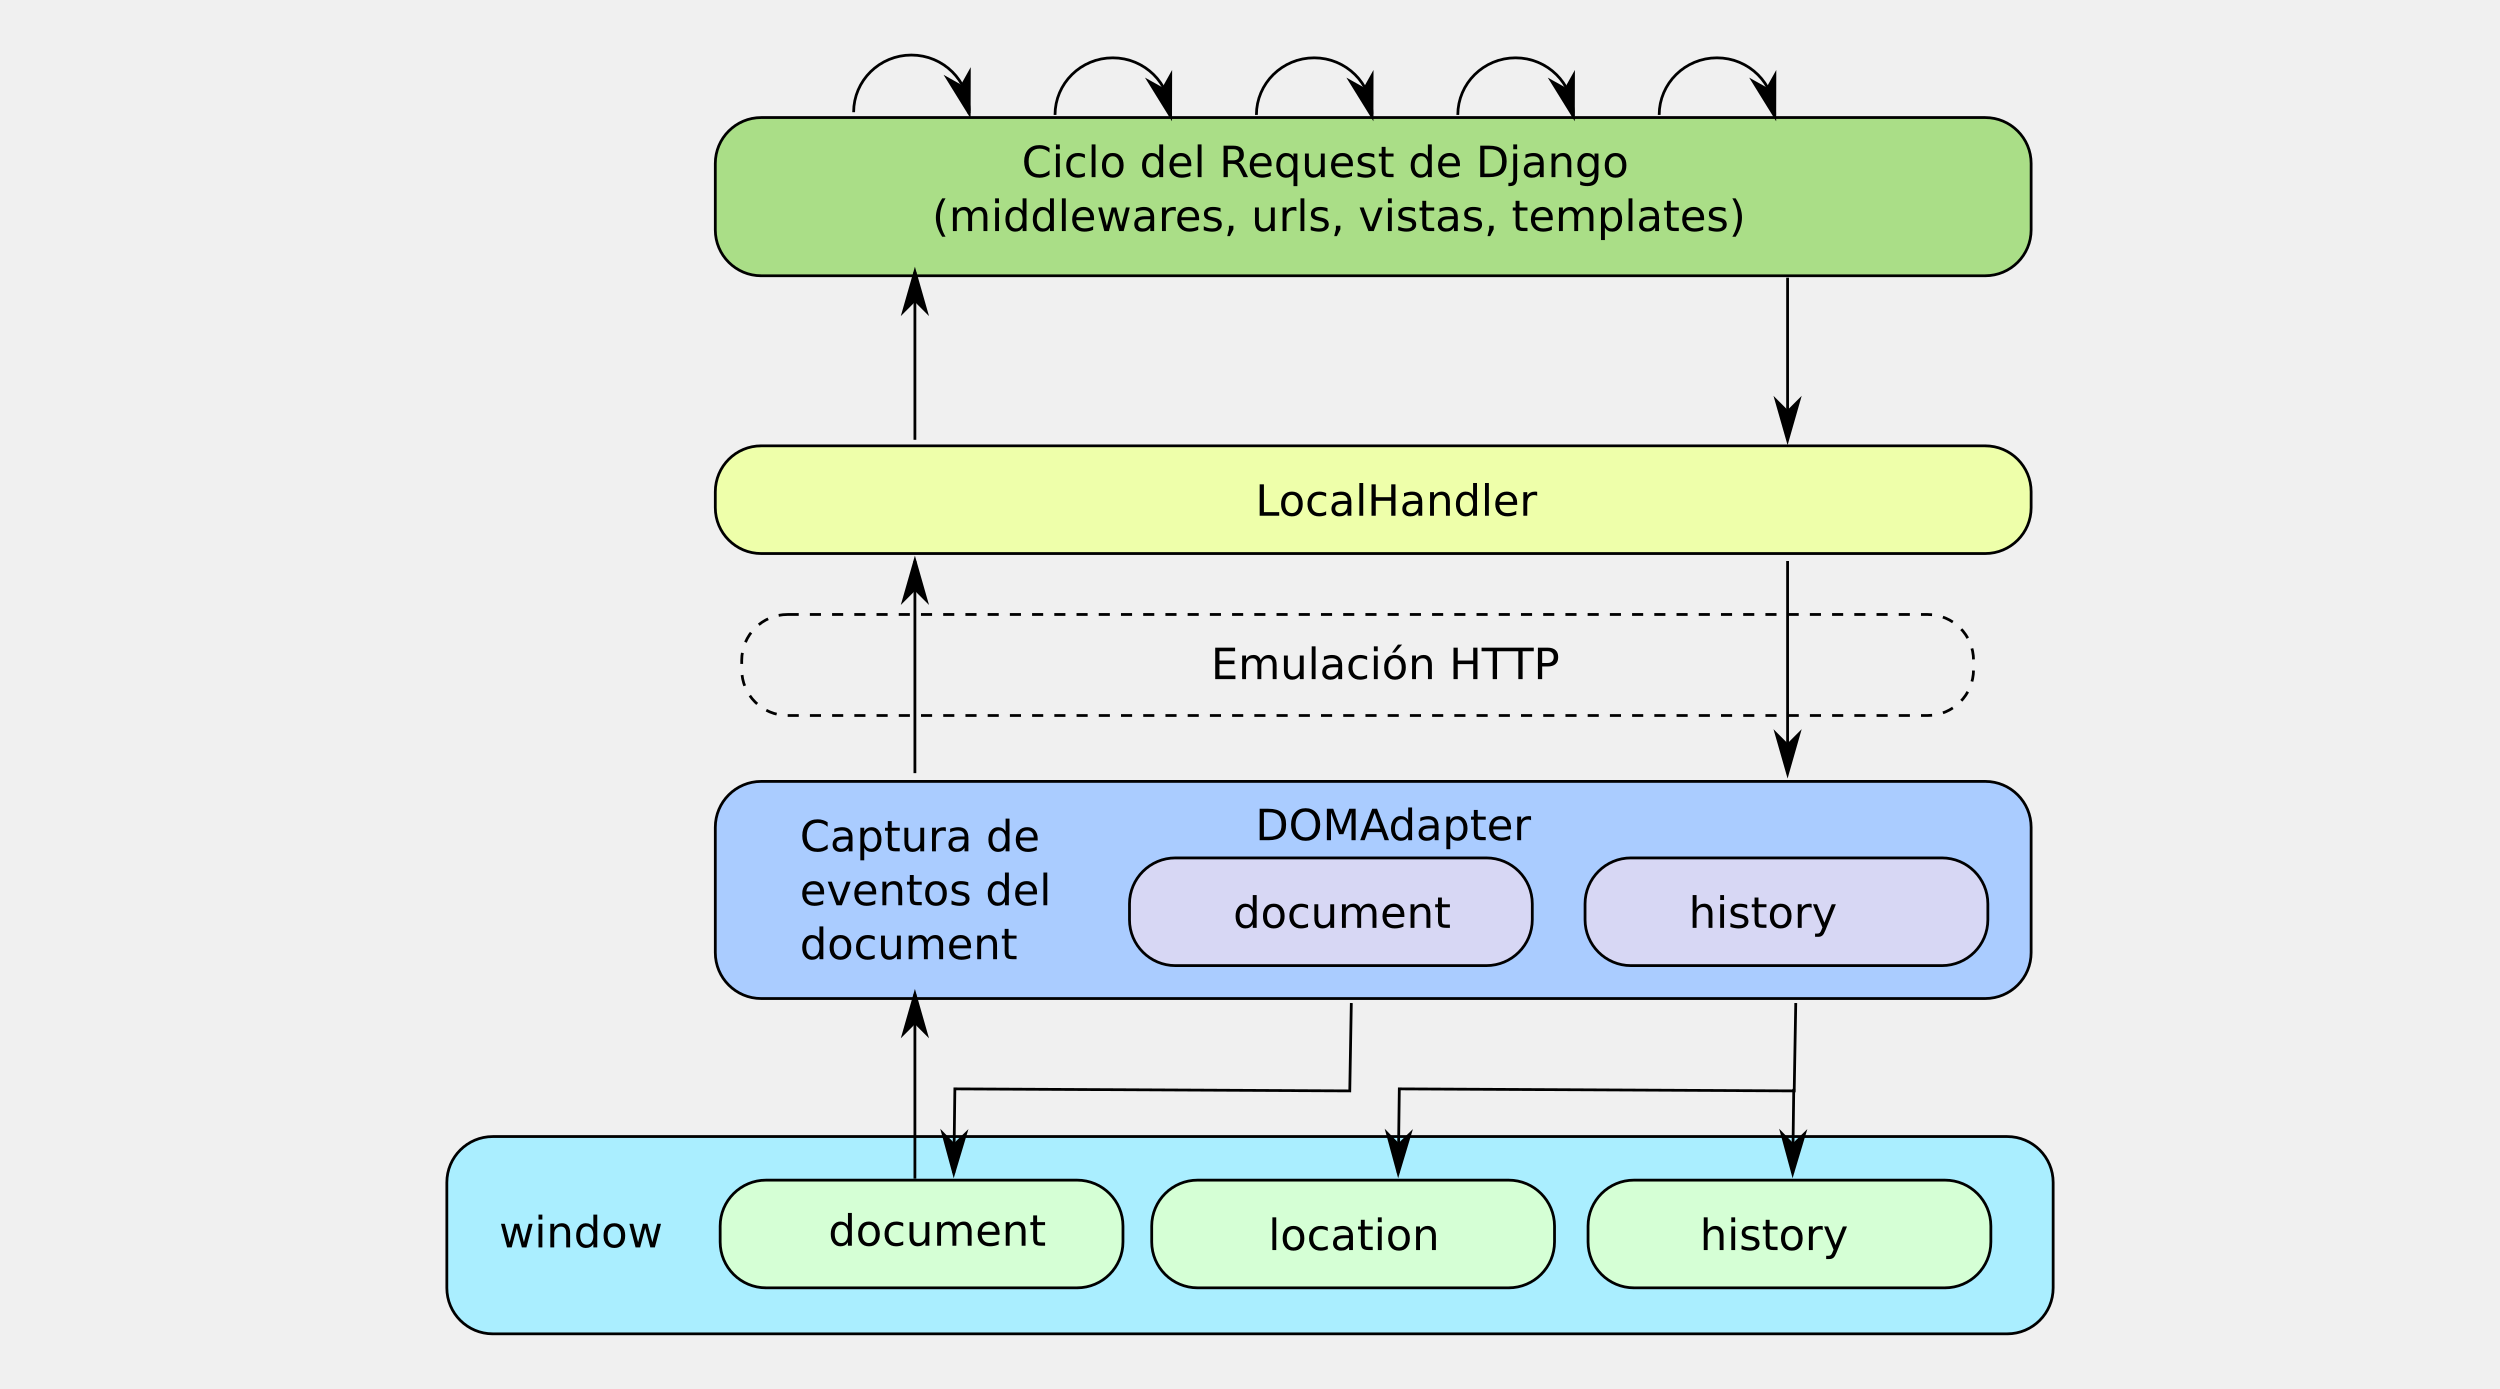
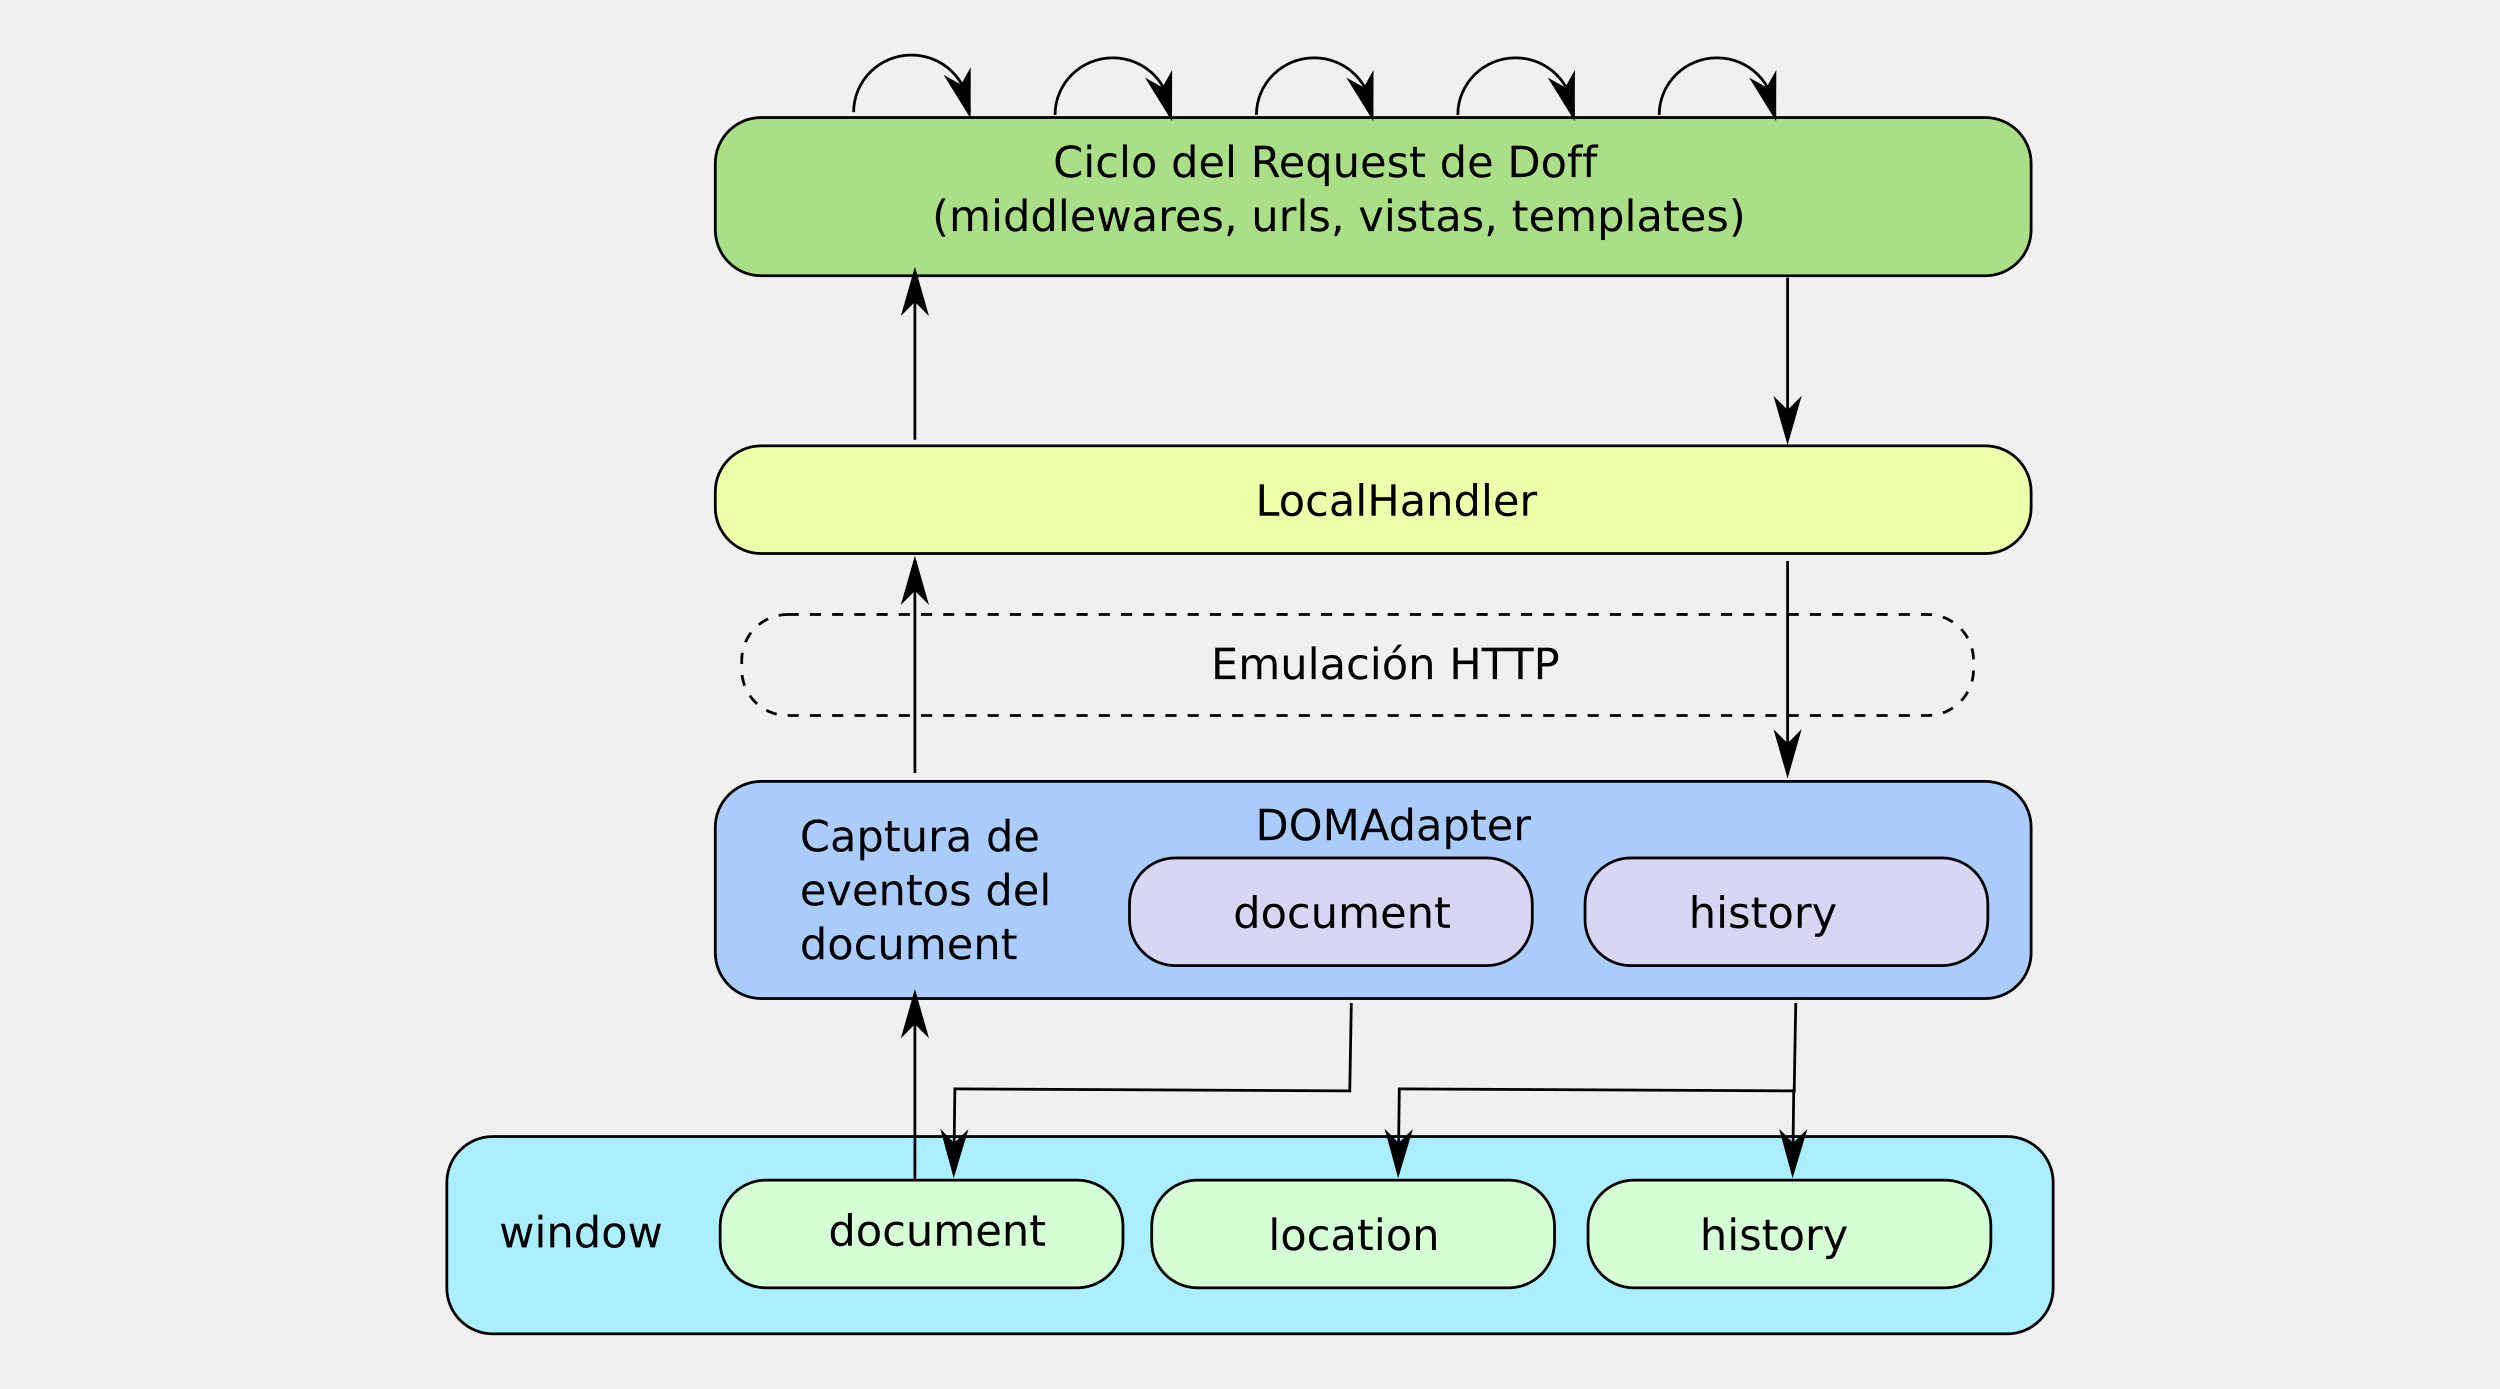
<svg xmlns="http://www.w3.org/2000/svg" width="900" height="500" id="svg2" version="1.0">
  <defs id="defs4">
    <marker orient="auto" refY="0" refX="0" id="Arrow1Lend" style="overflow:visible">
      <path id="path3199" d="M 0,0 L 5,-5 L -12.5,0 L 5,5 L 0,0 z" style="fill-rule:evenodd;stroke:#000000;stroke-width:1pt;marker-start:none" transform="matrix(-0.8,0,0,-0.8,-10,0)" />
    </marker>
  </defs>
  <g id="layer1">
-     <path style="opacity:1;fill:#ffffff;fill-opacity:1;fill-rule:evenodd;stroke:#000000;stroke-width:1px;stroke-linecap:butt;stroke-linejoin:miter;marker:none;marker-start:none;marker-mid:none;marker-end:none;stroke-miterlimit:4;stroke-dasharray:none;stroke-dashoffset:0;stroke-opacity:1;visibility:visible;display:inline;overflow:visible;enable-background:accumulate" id="path3979" d="M 493.965,29.078 A 95.964,95.964 0 1 1 493.965,29.078 A 95.964,95.964 0 1 1 493.965,29.078 z" />
    <rect style="fill:#aaeeff;fill-opacity:1;fill-rule:evenodd;stroke:#000000;stroke-width:1px;stroke-linecap:butt;stroke-linejoin:miter;marker:none;marker-start:none;marker-mid:none;marker-end:none;stroke-miterlimit:4;stroke-dasharray:none;stroke-dashoffset:0;stroke-opacity:1;visibility:visible;display:inline;overflow:visible;enable-background:accumulate" id="rect2383" width="578.273" height="71.023" x="160.863" y="409.16" rx="16.529" ry="16.529" />
    <rect ry="16.529" rx="16.529" y="424.849" x="259.261" height="38.772" width="145.008" id="rect2385" style="fill:#d5ffd5;fill-opacity:1;fill-rule:evenodd;stroke:#000000;stroke-width:1px;stroke-linecap:butt;stroke-linejoin:miter;marker:none;marker-start:none;marker-mid:none;marker-end:none;stroke-miterlimit:4;stroke-dasharray:none;stroke-dashoffset:0;stroke-opacity:1;visibility:visible;display:inline;overflow:visible;enable-background:accumulate" />
    <text xml:space="preserve" style="font-size:15.534px;font-style:normal;font-weight:bold;fill:#000000;fill-opacity:1;stroke:none;stroke-width:1px;stroke-linecap:butt;stroke-linejoin:miter;stroke-opacity:1;font-family:Bitstream Vera Sans;-inkscape-font-specification:Sans" x="179.665" y="449.115" id="text2389" transform="scale(1.000126,0.9998739)">
      <tspan id="tspan2391" x="179.665" y="449.115" style="font-weight:normal;-inkscape-font-specification:Bitstream Vera Sans">window</tspan>
    </text>
    <rect style="fill:#d5ffd5;fill-opacity:1;fill-rule:evenodd;stroke:#000000;stroke-width:1px;stroke-linecap:butt;stroke-linejoin:miter;marker:none;marker-start:none;marker-mid:none;marker-end:none;stroke-miterlimit:4;stroke-dasharray:none;stroke-dashoffset:0;stroke-opacity:1;visibility:visible;display:inline;overflow:visible;enable-background:accumulate" id="rect2397" width="145.008" height="38.772" x="414.618" y="424.849" rx="16.529" ry="16.529" />
    <rect ry="16.529" rx="16.529" y="424.849" x="571.7" height="38.772" width="145.008" id="rect2403" style="fill:#d5ffd5;fill-opacity:1;fill-rule:evenodd;stroke:#000000;stroke-width:1px;stroke-linecap:butt;stroke-linejoin:miter;marker:none;marker-start:none;marker-mid:none;marker-end:none;stroke-miterlimit:4;stroke-dasharray:none;stroke-dashoffset:0;stroke-opacity:1;visibility:visible;display:inline;overflow:visible;enable-background:accumulate" />
    <text id="text2393" y="450.083" x="456.533" style="font-size:15.534px;font-style:normal;font-weight:bold;fill:#000000;fill-opacity:1;stroke:none;stroke-width:1px;stroke-linecap:butt;stroke-linejoin:miter;stroke-opacity:1;font-family:Bitstream Vera Sans;-inkscape-font-specification:Sans" xml:space="preserve" transform="scale(1.000126,0.9998739)">
      <tspan y="450.083" x="456.533" id="tspan2395" style="font-weight:normal;-inkscape-font-specification:Bitstream Vera Sans">location</tspan>
    </text>
    <text xml:space="preserve" style="font-size:15.534px;font-style:normal;font-weight:bold;fill:#000000;fill-opacity:1;stroke:none;stroke-width:1px;stroke-linecap:butt;stroke-linejoin:miter;stroke-opacity:1;font-family:Bitstream Vera Sans;-inkscape-font-specification:Sans" x="611.87" y="450.083" id="text2399" transform="scale(1.000126,0.9998739)">
      <tspan id="tspan2401" x="611.87" y="450.083" style="font-weight:normal;-inkscape-font-specification:Bitstream Vera Sans">history</tspan>
    </text>
    <text id="text2405" y="448.517" x="298.174" style="font-size:15.534px;font-style:normal;font-weight:bold;fill:#000000;fill-opacity:1;stroke:none;stroke-width:1px;stroke-linecap:butt;stroke-linejoin:miter;stroke-opacity:1;font-family:Bitstream Vera Sans;-inkscape-font-specification:Sans" xml:space="preserve" transform="scale(1.000126,0.9998739)">
      <tspan y="448.517" x="298.174" id="tspan2407" style="font-weight:normal;-inkscape-font-specification:Bitstream Vera Sans">document</tspan>
    </text>
    <rect ry="16.529" rx="16.529" y="281.305" x="257.509" height="78.168" width="473.697" id="rect2409" style="fill:#aaccff;fill-opacity:1;fill-rule:evenodd;stroke:#000000;stroke-width:1px;stroke-linecap:butt;stroke-linejoin:miter;marker:none;marker-start:none;marker-mid:none;marker-end:none;stroke-miterlimit:4;stroke-dasharray:none;stroke-dashoffset:0;stroke-opacity:1;visibility:visible;display:inline;overflow:visible;enable-background:accumulate" />
    <text id="text2411" y="302.52" x="451.89" style="font-size:15.534px;font-style:normal;font-weight:bold;fill:#000000;fill-opacity:1;stroke:none;stroke-width:1px;stroke-linecap:butt;stroke-linejoin:miter;stroke-opacity:1;font-family:Bitstream Vera Sans;-inkscape-font-specification:Sans" xml:space="preserve" transform="scale(1.000126,0.9998739)">
      <tspan y="302.52" x="451.89" id="tspan2413" style="font-weight:normal;-inkscape-font-specification:Bitstream Vera Sans">DOMAdapter</tspan>
    </text>
    <rect style="fill:#eeffaa;fill-opacity:1;fill-rule:evenodd;stroke:#000000;stroke-width:1px;stroke-linecap:butt;stroke-linejoin:miter;marker:none;marker-start:none;marker-mid:none;marker-end:none;stroke-miterlimit:4;stroke-dasharray:none;stroke-dashoffset:0;stroke-opacity:1;visibility:visible;display:inline;overflow:visible;enable-background:accumulate" id="rect2415" width="473.697" height="38.772" x="257.509" y="160.502" rx="16.529" ry="16.529" />
    <text xml:space="preserve" style="font-size:15.534px;font-style:normal;font-weight:bold;fill:#000000;fill-opacity:1;stroke:none;stroke-width:1px;stroke-linecap:butt;stroke-linejoin:miter;stroke-opacity:1;font-family:Bitstream Vera Sans;-inkscape-font-specification:Sans" x="451.89" y="185.702" id="text2417" transform="scale(1.000126,0.9998739)">
      <tspan id="tspan2419" x="451.89" y="185.702" style="font-weight:normal;-inkscape-font-specification:Bitstream Vera Sans">LocalHandler</tspan>
    </text>
    <path style="fill:none;fill-rule:evenodd;stroke:#000000;stroke-width:1px;stroke-linecap:butt;stroke-linejoin:miter;marker-end:url(#Arrow1Lend);stroke-opacity:1" d="M 486.473,361.089 L 485.915,392.726 L 343.752,391.996 L 343.36,422.232" id="path2421" />
    <rect style="fill:none;fill-opacity:1;fill-rule:nonzero;stroke:#000000;stroke-width:1;stroke-linecap:butt;stroke-linejoin:miter;marker:none;marker-start:none;marker-mid:none;marker-end:none;stroke-miterlimit:4;stroke-dasharray:4, 4;stroke-dashoffset:0;stroke-opacity:1;visibility:visible;display:inline;overflow:visible;enable-background:accumulate" id="rect3991" width="443.457" height="36.365" x="267.017" y="221.214" rx="16.529" ry="16.529" />
    <path style="fill:none;fill-rule:evenodd;stroke:#000000;stroke-width:1px;stroke-linecap:butt;stroke-linejoin:miter;marker-end:url(#Arrow1Lend);stroke-opacity:1" d="M 643.531,201.96 L 643.531,278.331" id="path3971" />
    <path id="path3977" d="M 329.366,278.331 L 329.366,201.96" style="fill:none;fill-rule:evenodd;stroke:#000000;stroke-width:1px;stroke-linecap:butt;stroke-linejoin:miter;marker-end:url(#Arrow1Lend);stroke-opacity:1" />
    <rect ry="16.529" rx="16.529" y="42.32" x="257.509" height="56.955" width="473.697" id="rect3983" style="fill:#aade87;fill-opacity:1;fill-rule:evenodd;stroke:#000000;stroke-width:1px;stroke-linecap:butt;stroke-linejoin:miter;marker:none;marker-start:none;marker-mid:none;marker-end:none;stroke-miterlimit:4;stroke-dasharray:none;stroke-dashoffset:0;stroke-opacity:1;visibility:visible;display:inline;overflow:visible;enable-background:accumulate" />
    <text xml:space="preserve" style="font-size:15.534px;font-style:normal;font-variant:normal;font-weight:normal;font-stretch:normal;text-indent:0;text-align:center;text-decoration:none;line-height:normal;letter-spacing:normal;word-spacing:normal;text-transform:none;direction:ltr;block-progression:tb;writing-mode:lr-tb;text-anchor:middle;fill:#000000;fill-opacity:1;fill-rule:nonzero;stroke:none;stroke-width:1px;stroke-linecap:butt;stroke-linejoin:miter;marker:none;marker-start:none;marker-mid:none;marker-end:none;stroke-miterlimit:4;stroke-dasharray:none;stroke-dashoffset:0;stroke-opacity:1;visibility:visible;display:inline;overflow:visible;enable-background:accumulate;font-family:Bitstream Vera Sans;-inkscape-font-specification:Bitstream Vera Sans" x="494.361" y="63.772" id="text3985">
-       <tspan id="tspan3987" x="496.834" y="63.772" style="font-size:15.534px;font-style:normal;font-variant:normal;font-weight:normal;font-stretch:normal;text-indent:0;text-align:center;text-decoration:none;line-height:normal;letter-spacing:normal;word-spacing:normal;text-transform:none;direction:ltr;block-progression:tb;writing-mode:lr-tb;text-anchor:middle;fill:#000000;fill-opacity:1;fill-rule:nonzero;stroke:none;stroke-width:1px;stroke-linecap:butt;stroke-linejoin:miter;marker:none;marker-start:none;marker-mid:none;marker-end:none;stroke-miterlimit:4;stroke-dasharray:none;stroke-dashoffset:0;stroke-opacity:1;visibility:visible;display:inline;overflow:visible;enable-background:accumulate;font-family:Bitstream Vera Sans;-inkscape-font-specification:Bitstream Vera Sans">Ciclo del Request de Django </tspan>
+       <tspan id="tspan3987" x="496.834" y="63.772" style="font-size:15.534px;font-style:normal;font-variant:normal;font-weight:normal;font-stretch:normal;text-indent:0;text-align:center;text-decoration:none;line-height:normal;letter-spacing:normal;word-spacing:normal;text-transform:none;direction:ltr;block-progression:tb;writing-mode:lr-tb;text-anchor:middle;fill:#000000;fill-opacity:1;fill-rule:nonzero;stroke:none;stroke-width:1px;stroke-linecap:butt;stroke-linejoin:miter;marker:none;marker-start:none;marker-mid:none;marker-end:none;stroke-miterlimit:4;stroke-dasharray:none;stroke-dashoffset:0;stroke-opacity:1;visibility:visible;display:inline;overflow:visible;enable-background:accumulate;font-family:Bitstream Vera Sans;-inkscape-font-specification:Bitstream Vera Sans">Ciclo del Request de Doff </tspan>
      <tspan x="494.361" y="83.189" id="tspan3989" style="font-size:15.534px;font-style:normal;font-variant:normal;font-weight:normal;font-stretch:normal;text-indent:0;text-align:center;text-decoration:none;line-height:normal;letter-spacing:normal;word-spacing:normal;text-transform:none;direction:ltr;block-progression:tb;writing-mode:lr-tb;text-anchor:middle;fill:#000000;fill-opacity:1;fill-rule:nonzero;stroke:none;stroke-width:1px;stroke-linecap:butt;stroke-linejoin:miter;marker:none;marker-start:none;marker-mid:none;marker-end:none;stroke-miterlimit:4;stroke-dasharray:none;stroke-dashoffset:0;stroke-opacity:1;visibility:visible;display:inline;overflow:visible;enable-background:accumulate;font-family:Bitstream Vera Sans;-inkscape-font-specification:Bitstream Vera Sans">(middlewares, urls, vistas, templates)</tspan>
    </text>
    <text transform="scale(1.000126,0.9998739)" xml:space="preserve" style="font-size:15.534px;font-style:normal;font-weight:bold;fill:#000000;fill-opacity:1;stroke:none;stroke-width:1px;stroke-linecap:butt;stroke-linejoin:miter;stroke-opacity:1;font-family:Bitstream Vera Sans;-inkscape-font-specification:Sans" x="435.892" y="244.512" id="text4508">
      <tspan style="font-weight:normal;-inkscape-font-specification:Bitstream Vera Sans" id="tspan4510" x="435.892" y="244.512">Emulación HTTP</tspan>
    </text>
    <rect ry="16.529" rx="16.529" y="308.849" x="570.618" height="38.772" width="145.008" id="rect4512" style="fill:#d7d7f4;fill-opacity:1;fill-rule:evenodd;stroke:#000000;stroke-width:1px;stroke-linecap:butt;stroke-linejoin:miter;marker:none;marker-start:none;marker-mid:none;marker-end:none;stroke-miterlimit:4;stroke-dasharray:none;stroke-dashoffset:0;stroke-opacity:1;visibility:visible;display:inline;overflow:visible;enable-background:accumulate" />
    <text transform="scale(1.000126,0.9998739)" id="text4514" y="334.068" x="607.871" style="font-size:15.534px;font-style:normal;font-weight:bold;fill:#000000;fill-opacity:1;stroke:none;stroke-width:1px;stroke-linecap:butt;stroke-linejoin:miter;stroke-opacity:1;font-family:Bitstream Vera Sans;-inkscape-font-specification:Sans" xml:space="preserve">
      <tspan style="font-weight:normal;-inkscape-font-specification:Bitstream Vera Sans" y="334.068" x="607.871" id="tspan4516">history</tspan>
    </text>
    <path id="path4518" d="M 643.531,99.96 L 643.531,158.331" style="fill:none;fill-rule:evenodd;stroke:#000000;stroke-width:1px;stroke-linecap:butt;stroke-linejoin:miter;marker-end:url(#Arrow1Lend);stroke-opacity:1" />
    <path style="fill:none;fill-rule:evenodd;stroke:#000000;stroke-width:1px;stroke-linecap:butt;stroke-linejoin:miter;marker-end:url(#Arrow1Lend);stroke-opacity:1" d="M 329.366,424.331 L 329.366,357.96" id="path4520" />
    <rect style="fill:#d7d7f4;fill-opacity:1;fill-rule:evenodd;stroke:#000000;stroke-width:1px;stroke-linecap:butt;stroke-linejoin:miter;marker:none;marker-start:none;marker-mid:none;marker-end:none;stroke-miterlimit:4;stroke-dasharray:none;stroke-dashoffset:0;stroke-opacity:1;visibility:visible;display:inline;overflow:visible;enable-background:accumulate" id="rect4522" width="145.008" height="38.772" x="406.618" y="308.849" rx="16.529" ry="16.529" />
    <text xml:space="preserve" style="font-size:15.534px;font-style:normal;font-weight:bold;fill:#000000;fill-opacity:1;stroke:none;stroke-width:1px;stroke-linecap:butt;stroke-linejoin:miter;stroke-opacity:1;font-family:Bitstream Vera Sans;-inkscape-font-specification:Sans" x="443.892" y="334.068" id="text4524" transform="scale(1.000126,0.9998739)">
      <tspan id="tspan4526" x="443.892" y="334.068" style="font-weight:normal;-inkscape-font-specification:Bitstream Vera Sans">document</tspan>
    </text>
    <path id="path4528" d="M 646.473,361.089 L 645.915,392.726 L 503.752,391.996 L 503.36,422.232" style="fill:none;fill-rule:evenodd;stroke:#000000;stroke-width:1px;stroke-linecap:butt;stroke-linejoin:miter;marker-end:url(#Arrow1Lend);stroke-opacity:1" />
    <path style="fill:none;fill-rule:evenodd;stroke:#000000;stroke-width:1px;stroke-linecap:butt;stroke-linejoin:miter;marker-end:url(#Arrow1Lend);stroke-opacity:1" d="M 645.752,391.996 L 645.36,422.232" id="path4530" />
    <path style="fill:none;fill-rule:evenodd;stroke:#000000;stroke-width:1px;stroke-linecap:butt;stroke-linejoin:miter;marker-end:url(#Arrow1Lend);stroke-opacity:1" d="M 329.366,158.331 L 329.366,97.96" id="path4532" />
    <path id="path4537" d="M 307.308,40.381 C 307.308,29.03 316.623,19.818 328.101,19.818 C 339.578,19.818 348.894,29.03 348.894,40.381 C 348.894,40.525 345.205,27.771 348.889,40.79" style="fill:none;fill-opacity:1;fill-rule:evenodd;stroke:#000000;stroke-width:1px;stroke-linecap:butt;stroke-linejoin:miter;marker:none;marker-start:none;marker-mid:none;marker-end:url(#Arrow1Lend);stroke-miterlimit:4;stroke-dashoffset:0;stroke-opacity:1;visibility:visible;display:inline;overflow:visible;enable-background:accumulate" />
    <path style="fill:none;fill-opacity:1;fill-rule:evenodd;stroke:#000000;stroke-width:1px;stroke-linecap:butt;stroke-linejoin:miter;marker:none;marker-start:none;marker-mid:none;marker-end:url(#Arrow1Lend);stroke-miterlimit:4;stroke-dashoffset:0;stroke-opacity:1;visibility:visible;display:inline;overflow:visible;enable-background:accumulate" d="M 379.808,41.381 C 379.808,30.03 389.123,20.818 400.601,20.818 C 412.078,20.818 421.394,30.03 421.394,41.381 C 421.394,41.525 417.705,28.771 421.389,41.79" id="path4539" />
    <path id="path4541" d="M 452.308,41.381 C 452.308,30.03 461.623,20.818 473.101,20.818 C 484.578,20.818 493.894,30.03 493.894,41.381 C 493.894,41.525 490.205,28.771 493.889,41.79" style="fill:none;fill-opacity:1;fill-rule:evenodd;stroke:#000000;stroke-width:1px;stroke-linecap:butt;stroke-linejoin:miter;marker:none;marker-start:none;marker-mid:none;marker-end:url(#Arrow1Lend);stroke-miterlimit:4;stroke-dashoffset:0;stroke-opacity:1;visibility:visible;display:inline;overflow:visible;enable-background:accumulate" />
    <path style="fill:none;fill-opacity:1;fill-rule:evenodd;stroke:#000000;stroke-width:1px;stroke-linecap:butt;stroke-linejoin:miter;marker:none;marker-start:none;marker-mid:none;marker-end:url(#Arrow1Lend);stroke-miterlimit:4;stroke-dashoffset:0;stroke-opacity:1;visibility:visible;display:inline;overflow:visible;enable-background:accumulate" d="M 524.808,41.381 C 524.808,30.03 534.123,20.818 545.601,20.818 C 557.078,20.818 566.394,30.03 566.394,41.381 C 566.394,41.525 562.705,28.771 566.389,41.79" id="path4543" />
    <path id="path4545" d="M 597.308,41.381 C 597.308,30.03 606.623,20.818 618.101,20.818 C 629.578,20.818 638.894,30.03 638.894,41.381 C 638.894,41.525 635.205,28.771 638.889,41.79" style="fill:none;fill-opacity:1;fill-rule:evenodd;stroke:#000000;stroke-width:1px;stroke-linecap:butt;stroke-linejoin:miter;marker:none;marker-start:none;marker-mid:none;marker-end:url(#Arrow1Lend);stroke-miterlimit:4;stroke-dashoffset:0;stroke-opacity:1;visibility:visible;display:inline;overflow:visible;enable-background:accumulate" />
    <text transform="scale(1.000126,0.9998739)" xml:space="preserve" style="font-size:15.534px;font-style:normal;font-weight:bold;fill:#000000;fill-opacity:1;stroke:none;stroke-width:1px;stroke-linecap:butt;stroke-linejoin:miter;stroke-opacity:1;font-family:Bitstream Vera Sans;-inkscape-font-specification:Sans" x="287.911" y="306.52" id="text5182">
      <tspan style="font-weight:normal;-inkscape-font-specification:Bitstream Vera Sans" id="tspan5184" x="287.911" y="306.52">Captura de</tspan>
      <tspan style="font-weight:normal;-inkscape-font-specification:Bitstream Vera Sans" x="287.911" y="325.937" id="tspan5186">eventos del</tspan>
      <tspan style="font-weight:normal;-inkscape-font-specification:Bitstream Vera Sans" x="287.911" y="345.354" id="tspan5188">document</tspan>
    </text>
  </g>
</svg>
